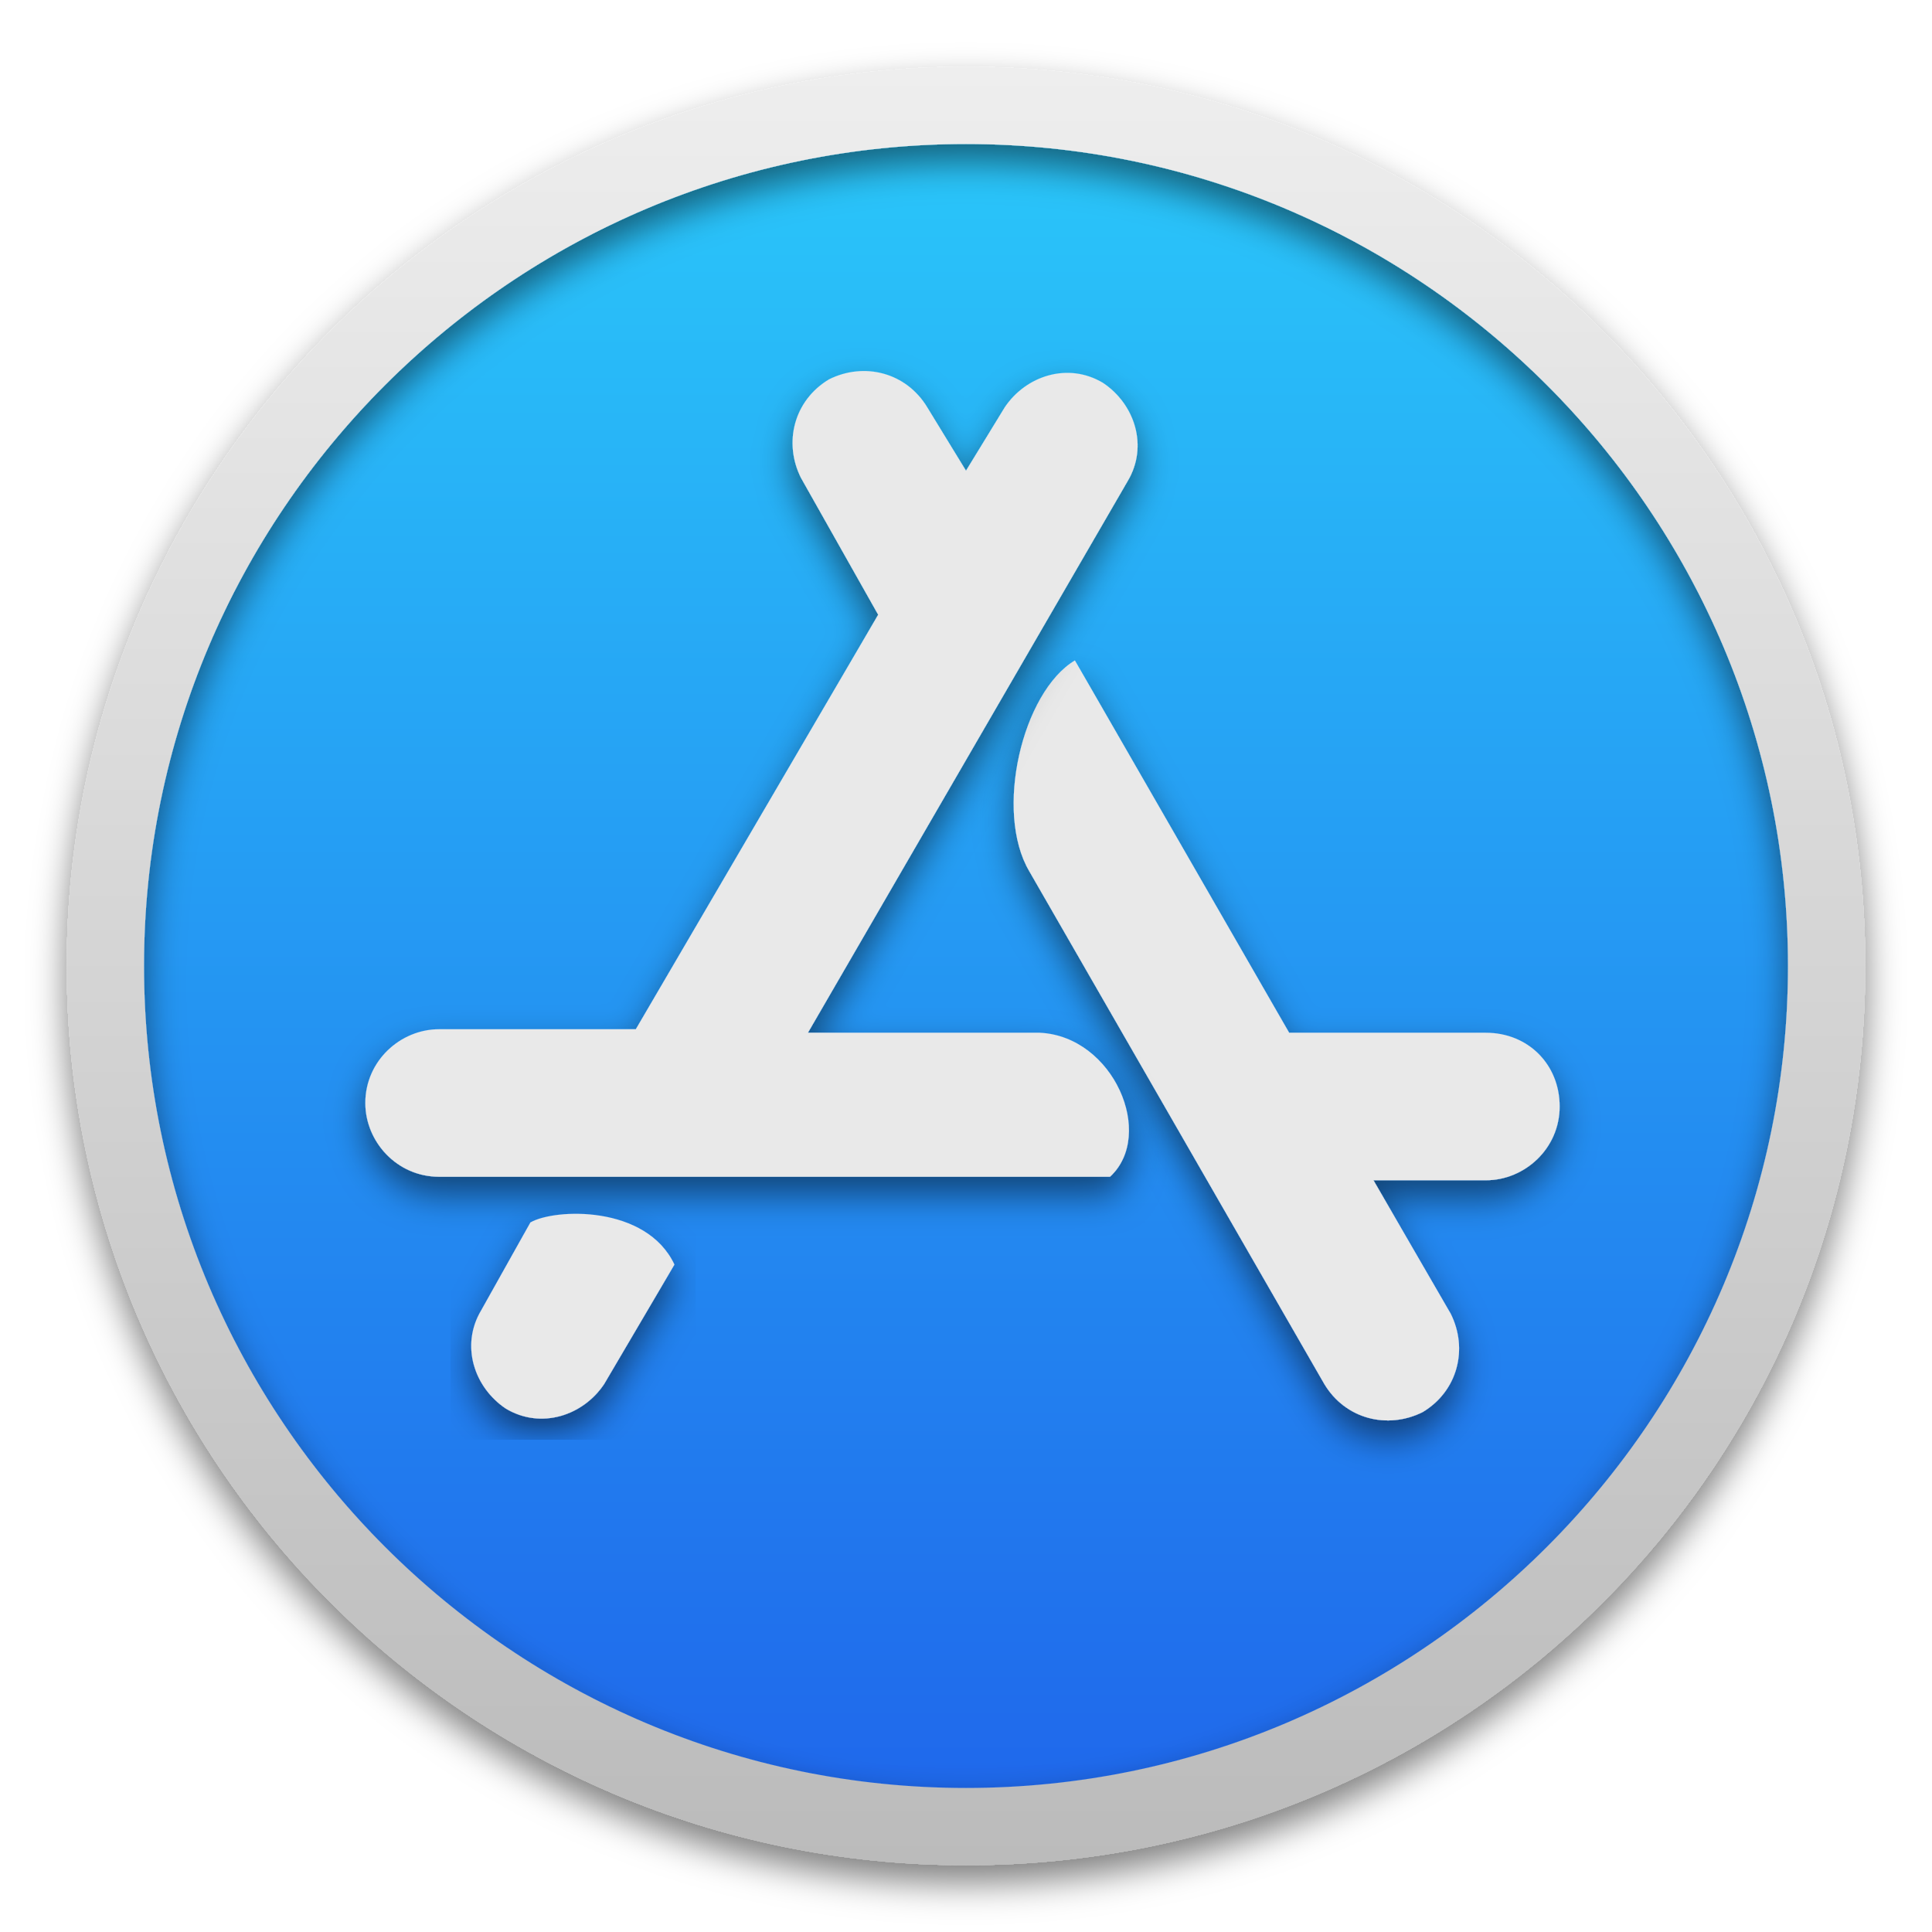
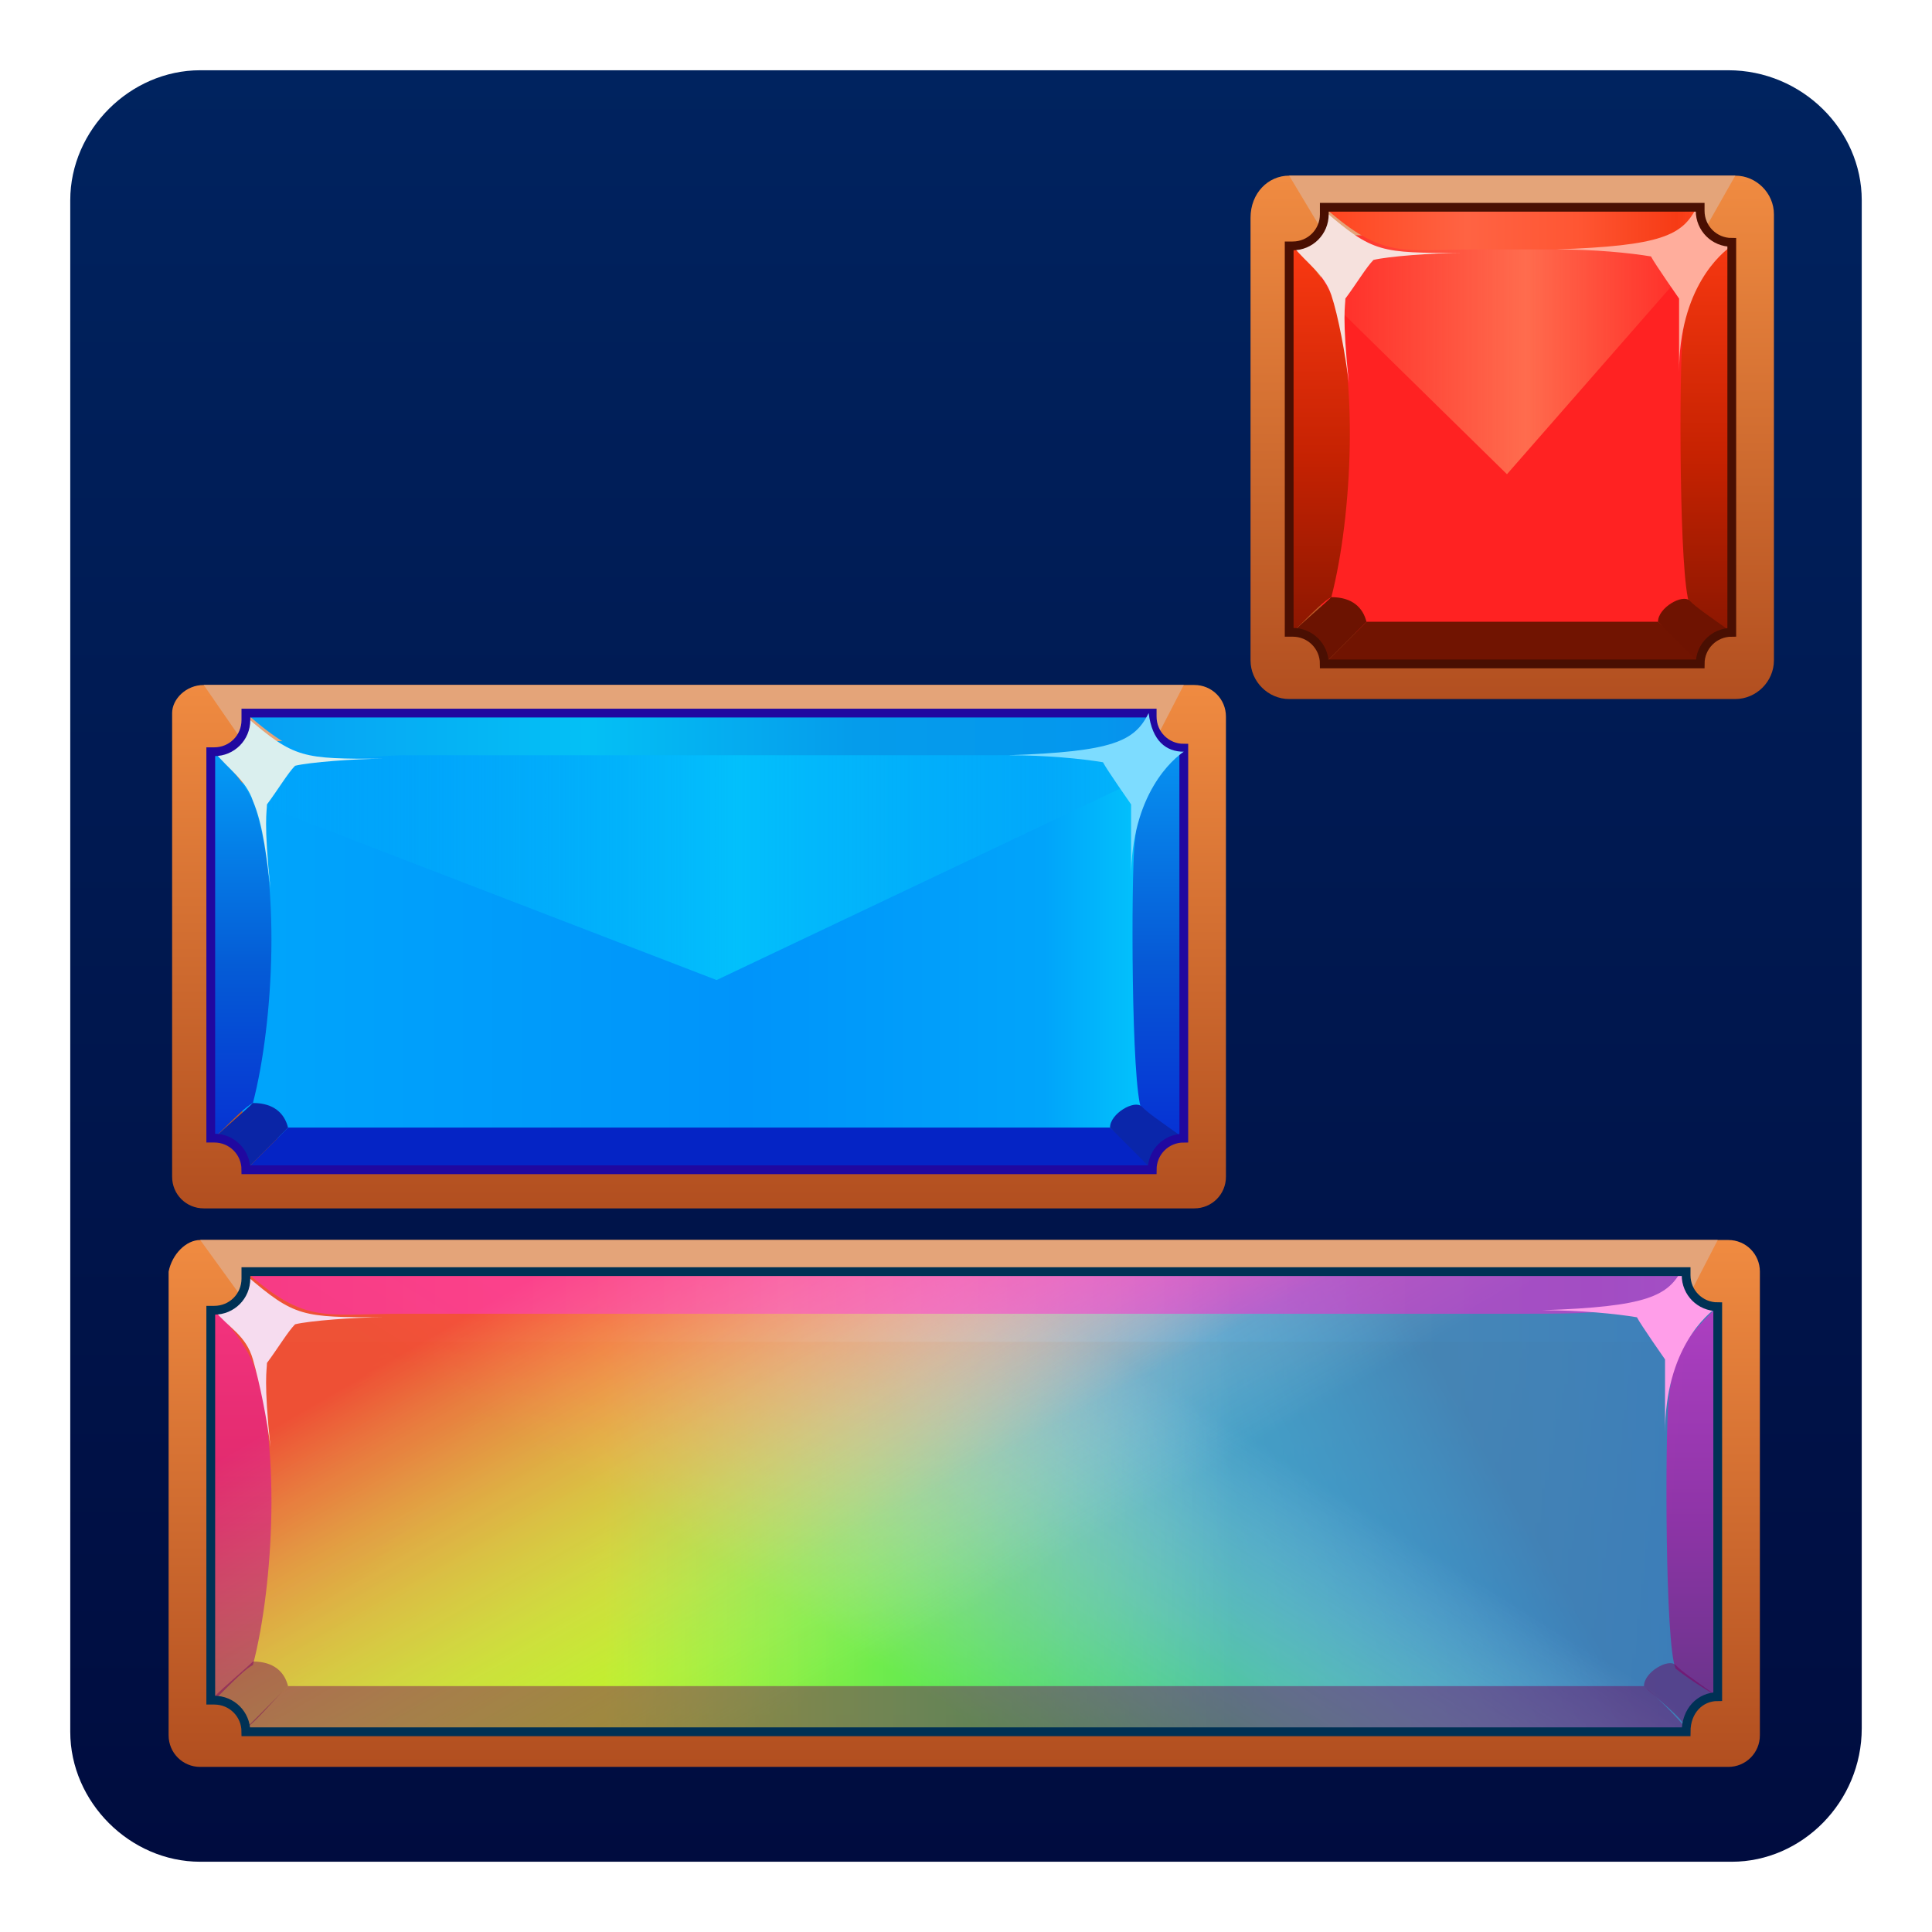
<svg xmlns="http://www.w3.org/2000/svg" viewBox="0 0 55 55">
  <style type="text/css">
- 		.st0{fill:url(#SVGID_1_);}
- 		.st1{fill:url(#SVGID_2_);filter:url(#defapp-filter-1);}
- 		.st2{fill:#E9E9E9;filter:url(#defapp-filter-1);}
- 	</style>
-   <linearGradient id="SVGID_1_" gradientUnits="userSpaceOnUse" x1="27.5" y1="2.999" x2="27.5" y2="52.001">
-     <stop offset="0" style="stop-color:#2AC8FA" />
-     <stop offset="1" style="stop-color:#1F66EB" />
+ 	.st0{fill:url(#SVGID_1_);}
+ 	.st1{fill:url(#SVGID_2_);}
+ 	.st2{fill:#E4A479;}
+ 	.st3{fill:url(#p2_1_);}
+ 	.st4{fill:url(#p1_1_);}
+ 	.st5{fill:url(#p3_1_);}
+ 	.st6{fill:url(#p4_1_);}
+ 	.st7{fill:url(#p5_1_);}
+ 	.st8{fill:url(#p6_1_);}
+ 	.st9{opacity:0.52;fill:url(#SVGID_3_);enable-background:new    ;}
+ 	.st10{opacity:0.59;fill:url(#SVGID_4_);enable-background:new    ;}
+ 	.st11{opacity:0.5;fill:url(#SVGID_5_);enable-background:new    ;}
+ 	.st12{opacity:0.44;fill:#75025B;enable-background:new    ;}
+ 	.st13{opacity:0.43;fill:#700157;enable-background:new    ;}
+ 	.st14{opacity:0.46;fill:#710159;enable-background:new    ;}
+ 	.st15{fill:#F6DCEF;}
+ 	.st16{fill:#FF9EE9;}
+ 	.st17{fill:none;stroke:#003155;stroke-width:0.25;stroke-miterlimit:10;}
+ 	.st18{fill:url(#SVGID_6_);}
+ 	.st19{fill:url(#SVGID_7_);}
+ 	.st20{fill:url(#SVGID_8_);}
+ 	.st21{fill:url(#SVGID_9_);}
+ 	.st22{fill:url(#SVGID_10_);}
+ 	.st23{fill:url(#SVGID_11_);}
+ 	.st24{fill:#0524C5;}
+ 	.st25{fill:#0A25A6;}
+ 	.st26{fill:#0A26AA;}
+ 	.st27{fill:#DAEFEE;}
+ 	.st28{fill:none;stroke:#2008A0;stroke-width:0.25;stroke-miterlimit:10;}
+ 	.st29{fill:#7DDCFF;}
+ 	.st30{fill:url(#SVGID_12_);}
+ 	.st31{fill:#FF2222;}
+ 	.st32{fill:url(#SVGID_13_);}
+ 	.st33{fill:url(#SVGID_14_);}
+ 	.st34{fill:url(#SVGID_15_);}
+ 	.st35{fill:url(#SVGID_16_);}
+ 	.st36{fill:#711401;}
+ 	.st37{fill:#6C1301;}
+ 	.st38{fill:#6F1301;}
+ 	.st39{fill:#F6E1DD;}
+ 	.st40{fill:#FFAD9C;}
+ 	.st41{fill:none;stroke:#4A0F02;stroke-width:0.25;stroke-miterlimit:10;}
+ </style>
+   <linearGradient id="SVGID_1_" gradientUnits="userSpaceOnUse" x1="27.5" y1="53.02" x2="27.5" y2="1.98">
+     <stop offset="0" style="stop-color:#000C3F" />
+     <stop offset="1" style="stop-color:#00235F" />
  </linearGradient>
-   <linearGradient id="SVGID_2_" gradientUnits="userSpaceOnUse" x1="27.5" y1="1.934" x2="27.5" y2="53.066">
-     <stop offset="0" style="stop-color:#eee" />
-     <stop offset="1" style="stop-color:#bbb" />
-   </linearGradient>
-   <filter filterUnits="objectBoundingBox" id="defapp-filter-1">
-     <feOffset dx="0" dy=".5" in="SourceAlpha" result="defappShadowOffsetOuter1" />
-     <feGaussianBlur stdDeviation=".5" in="defappShadowOffsetOuter1" result="defappShadowBlurOuter1" />
-     <feColorMatrix values="0 0 0 0 0   0 0 0 0 0   0 0 0 0 0  0 0 0 0.5 0" type="matrix" in="defappShadowBlurOuter1" result="defappShadowMatrixOuter1" />
-     <feMerge>
-       <feMergeNode in="defappShadowMatrixOuter1" />
-       <feMergeNode in="SourceGraphic" />
-     </feMerge>
-   </filter>
-   <circle class="st0" cx="27.5" cy="27.5" r="24.5" />
-   <path class="st1" d="M27.5,1.9C13.4,1.9,1.9,13.4,1.9,27.5s11.4,25.6,25.6,25.6s25.6-11.4,25.6-25.6S41.6,1.9,27.5,1.9z M27.5,50.9 c-12.9,0-23.4-10.5-23.4-23.4S14.6,4.1,27.5,4.1s23.4,10.5,23.4,23.4S40.4,50.9,27.5,50.9z" />
-   <path class="st2" d="M42.3,29.4h-5.6l-6.1-10.6c-1.5,0.9-2.3,4.3-1.3,6l8.4,14.6c0.6,1,1.8,1.3,2.8,0.8c1-0.6,1.3-1.8,0.8-2.8 l-2.2-3.8h3.2c1.1,0,2.1-0.9,2.1-2.1C44.4,30.3,43.5,29.4,42.3,29.4z" />
-   <path class="st2" d="M29.6,29.4H23l9.1-15.7c0.6-1,0.2-2.2-0.7-2.8c-1-0.6-2.2-0.2-2.8,0.7l-1.1,1.8l-1.1-1.8 c-0.6-1-1.8-1.3-2.8-0.8c-1,0.6-1.3,1.8-0.8,2.8l2.2,3.9l-6.9,11.8h-5.6c-1.1,0-2.1,0.9-2.1,2.1c0,1.1,0.9,2.1,2.1,2.1h19.1 C32.9,32.3,31.7,29.5,29.6,29.4z" />
-   <path class="st2" d="M15.1,34.8l-1.4,2.5c-0.6,1-0.2,2.2,0.7,2.8c1,0.6,2.2,0.2,2.8-0.7l2-3.4C18.4,34.3,15.8,34.4,15.1,34.8z" />
+   <path class="st0" d="M49.3,53H5.7C3.7,53,2,51.3,2,49.3V5.7C2,3.7,3.7,2,5.7,2h43.5C51.3,2,53,3.7,53,5.7v43.5  C53,51.3,51.3,53,49.3,53z" />
+   <g>
+     <linearGradient id="SVGID_2_" gradientUnits="userSpaceOnUse" x1="27.5" y1="3187.308" x2="27.5" y2="3202.2" gradientTransform="matrix(1 0 0 1 0 -3152)">
+       <stop offset="0" style="stop-color:#F08B41" />
+       <stop offset="1" style="stop-color:#B24F20" />
+     </linearGradient>
+     <path class="st1" d="M5.7,35.3h43.5c0.5,0,0.9,0.4,0.9,0.9v13.2c0,0.5-0.4,0.9-0.9,0.9H5.7c-0.5,0-0.9-0.4-0.9-0.9V36.2   C4.9,35.7,5.3,35.3,5.7,35.3z" />
+     <polygon class="st2" points="5.7,35.3 7.8,38.2 47.4,38.2 48.9,35.3  " />
+     <linearGradient id="p2_1_" gradientUnits="userSpaceOnUse" x1="-21.096" y1="-1076.223" x2="-6.022" y2="-1076.223" gradientTransform="matrix(1.2821 0 0 -1.2821 56.0373 -1337.141)">
+       <stop offset="0" style="stop-color:#FFFFFF;stop-opacity:0" />
+       <stop offset="1" style="stop-color:#0000FF;stop-opacity:0.7" />
+     </linearGradient>
+     <path id="p2" class="st3" d="M48.9,48.3V37.2c-0.5,0-0.9-0.4-0.9-0.9c0,0,0-0.1,0-0.1H7c0,0.1,0,0.1,0,0.2c0,0.5-0.4,0.9-0.9,0.9   c0,0-0.1,0-0.1,0v11.1c0,0,0.1,0,0.1,0c0.5,0,0.9,0.4,0.9,0.9h41C48,48.7,48.4,48.3,48.9,48.3z" />
+     <linearGradient id="p1_1_" gradientUnits="userSpaceOnUse" x1="-22.558" y1="-1076.407" x2="-13.066" y2="-1070.975" gradientTransform="matrix(1.2821 0 0 -1.2821 56.0373 -1337.141)">
+       <stop offset="0" style="stop-color:#FFFFFF;stop-opacity:0" />
+       <stop offset="1" style="stop-color:#FF0000;stop-opacity:0.7" />
+     </linearGradient>
+     <path id="p1" class="st4" d="M48.9,48.3V37.2c-0.5,0-0.9-0.4-0.9-0.9c0,0,0-0.1,0-0.1H7c0,0.1,0,0.1,0,0.2c0,0.5-0.4,0.9-0.9,0.9   c0,0-0.1,0-0.1,0v11.1c0,0,0.1,0,0.1,0c0.5,0,0.9,0.4,0.9,0.9h41C48,48.7,48.4,48.3,48.9,48.3z" />
+     <linearGradient id="p3_1_" gradientUnits="userSpaceOnUse" x1="-26.563" y1="-1068.253" x2="-22.526" y2="-1075.786" gradientTransform="matrix(1.2821 0 0 -1.2821 56.0373 -1337.141)">
+       <stop offset="0" style="stop-color:#FFFFFF;stop-opacity:0" />
+       <stop offset="1" style="stop-color:#00AEEF;stop-opacity:0.7" />
+     </linearGradient>
+     <path id="p3" class="st5" d="M48.9,48.3V37.2c-0.5,0-0.9-0.4-0.9-0.9c0,0,0-0.1,0-0.1H7c0,0.1,0,0.1,0,0.2c0,0.5-0.4,0.9-0.9,0.9   c0,0-0.1,0-0.1,0v11.1c0,0,0.1,0,0.1,0c0.5,0,0.9,0.4,0.9,0.9h41C48,48.7,48.4,48.3,48.9,48.3z" />
+     <linearGradient id="p4_1_" gradientUnits="userSpaceOnUse" x1="-19.816" y1="-1072.4" x2="-24.439" y2="-1079.746" gradientTransform="matrix(1.2821 0 0 -1.2821 56.0373 -1337.141)">
+       <stop offset="0" style="stop-color:#FFFFFF;stop-opacity:0" />
+       <stop offset="1" style="stop-color:#00FF00;stop-opacity:0.7" />
+     </linearGradient>
+     <path id="p4" class="st6" d="M48.9,48.3V37.2c-0.5,0-0.9-0.4-0.9-0.9c0,0,0-0.1,0-0.1H7c0,0.1,0,0.1,0,0.2c0,0.5-0.4,0.9-0.9,0.9   c0,0-0.1,0-0.1,0v11.1c0,0,0.1,0,0.1,0c0.5,0,0.9,0.4,0.9,0.9h41C48,48.7,48.4,48.3,48.9,48.3z" />
+     <linearGradient id="p5_1_" gradientUnits="userSpaceOnUse" x1="-16.326" y1="-1076.223" x2="-30.309" y2="-1076.223" gradientTransform="matrix(1.2821 0 0 -1.2821 56.0373 -1337.141)">
+       <stop offset="0" style="stop-color:#FFFFFF;stop-opacity:0" />
+       <stop offset="1" style="stop-color:#FFFF00;stop-opacity:0.7" />
+     </linearGradient>
+     <path id="p5" class="st7" d="M48.9,48.3V37.2c-0.5,0-0.9-0.4-0.9-0.9c0,0,0-0.1,0-0.1H7c0,0.1,0,0.1,0,0.2c0,0.5-0.4,0.9-0.9,0.9   c0,0-0.1,0-0.1,0v11.1c0,0,0.1,0,0.1,0c0.5,0,0.9,0.4,0.9,0.9h41C48,48.7,48.4,48.3,48.9,48.3z" />
+     <linearGradient id="p6_1_" gradientUnits="userSpaceOnUse" x1="-21.204" y1="-1078.11" x2="-26.827" y2="-1068.371" gradientTransform="matrix(1.2821 0 0 -1.2821 56.0373 -1337.141)">
+       <stop offset="0" style="stop-color:#FFFFFF;stop-opacity:0" />
+       <stop offset="1" style="stop-color:#FF0A49;stop-opacity:0.7" />
+     </linearGradient>
+     <path id="p6" class="st8" d="M48.9,48.3V37.2c-0.5,0-0.9-0.4-0.9-0.9c0,0,0-0.1,0-0.1H7c0,0.1,0,0.1,0,0.2c0,0.5-0.4,0.9-0.9,0.9   c0,0-0.1,0-0.1,0v11.1c0,0,0.1,0,0.1,0c0.5,0,0.9,0.4,0.9,0.9h41C48,48.7,48.4,48.3,48.9,48.3z" />
+     <linearGradient id="SVGID_3_" gradientUnits="userSpaceOnUse" x1="7.038" y1="3188.791" x2="48.045" y2="3188.791" gradientTransform="matrix(1 0 0 1 0 -3152)">
+       <stop offset="0" style="stop-color:#FF25CE" />
+       <stop offset="0.374" style="stop-color:#FF46D6" />
+       <stop offset="0.671" style="stop-color:#FF28D0" />
+       <stop offset="0.936" style="stop-color:#FE1BCC" />
+       <stop offset="1" style="stop-color:#FF22CE" />
+     </linearGradient>
+     <path class="st9" d="M7,36.2c0,0,39.5,0,41,0c-0.6,1.2-2.4,1.2-4.7,1.2c-1.2,0-30.2,0-31.9,0C9.2,37.4,8.7,37.7,7,36.2z" />
+     <linearGradient id="SVGID_4_" gradientUnits="userSpaceOnUse" x1="48.17" y1="3189.156" x2="48.17" y2="3200.297" gradientTransform="matrix(1 0 0 1 0 -3152)">
+       <stop offset="0" style="stop-color:#FC15C9" />
+       <stop offset="0.549" style="stop-color:#C7029B" />
+       <stop offset="1" style="stop-color:#8C016D" />
+     </linearGradient>
+     <path class="st10" d="M48.9,48.3c0,0,0-8.9,0-11.1c-1.2,1.1-1.3,1.7-1.4,2.7c-0.1,1-0.1,6.9,0.2,7.6C48.2,47.9,48.9,48.3,48.9,48.3   z" />
+     <linearGradient id="SVGID_5_" gradientUnits="userSpaceOnUse" x1="6.924" y1="3189.266" x2="6.924" y2="3200.324" gradientTransform="matrix(1 0 0 1 0 -3152)">
+       <stop offset="0" style="stop-color:#F815C7" />
+       <stop offset="0.549" style="stop-color:#CB009F" />
+       <stop offset="0.998" style="stop-color:#8D006E" />
+     </linearGradient>
+     <path class="st11" d="M6.1,37.3c0,0,0,10.3,0,11.1c0.6-0.6,0.9-0.9,1.1-1c0.6-2.3,0.8-6.4,0-8.6C6.8,37.9,6.1,37.3,6.1,37.3z" />
+     <path class="st12" d="M7,49.2c0,0,39.9,0,41,0c-0.6-0.7-1.2-1.2-1.2-1.2H8.2L7,49.2z" />
+     <path class="st13" d="M6.1,48.3c0.3-0.3,0.9-0.8,1.1-1c0.6,0,0.9,0.3,1,0.7C7.6,48.6,7.3,49,7,49.2C7,48.6,6.5,48.3,6.1,48.3z" />
+     <path class="st14" d="M48,49.2c0-0.6,0.5-0.9,0.9-0.9c-0.7-0.5-1-0.7-1.2-0.9c-0.2-0.2-0.9,0.2-0.9,0.6   C47.1,48.3,47.9,48.9,48,49.2z" />
+     <path class="st15" d="M6.1,37.3C6.5,37.8,7,38,7.2,38.7s0.4,1.7,0.5,2.5c-0.2-1.9-0.1-2.2-0.1-2.4c0.3-0.4,0.6-0.9,0.8-1.1   c0.4-0.1,1.7-0.2,2.5-0.2c-2.3,0-2.5,0-3.9-1.2C7,36.9,6.6,37.3,6.1,37.3z" />
+     <path class="st16" d="M48.9,37.2c-0.3,0.2-1.5,1.2-1.5,3.6c0-1.6,0-2.1,0-2.1s-0.7-1-0.8-1.2c-0.6-0.1-1.6-0.2-2.7-0.2   c3-0.1,3.6-0.4,4-1.2C48,37,48.4,37.3,48.9,37.2z" />
+     <path class="st17" d="M48.9,48.3V37.2c-0.5,0-0.9-0.4-0.9-0.9c0,0,0-0.1,0-0.1H7c0,0.1,0,0.1,0,0.2c0,0.5-0.4,0.9-0.9,0.9   c0,0-0.1,0-0.1,0v11.1c0,0,0.1,0,0.1,0c0.5,0,0.9,0.4,0.9,0.9h41C48,48.7,48.4,48.3,48.9,48.3z" />
+   </g>
+   <g>
+     <linearGradient id="SVGID_6_" gradientUnits="userSpaceOnUse" x1="19.895" y1="-751.572" x2="19.895" y2="-766.442" gradientTransform="matrix(1 0 0 -1 0 -732.1102)">
+       <stop offset="0" style="stop-color:#F08B41" />
+       <stop offset="1" style="stop-color:#B24F20" />
+     </linearGradient>
+     <path class="st18" d="M5.8,19.5H34c0.5,0,0.9,0.4,0.9,0.9v13.1c0,0.5-0.4,0.9-0.9,0.9H5.8c-0.5,0-0.9-0.4-0.9-0.9V20.3   C4.9,19.9,5.3,19.5,5.8,19.5z" />
+     <polygon class="st2" points="5.8,19.5 7.8,22.4 32.2,22.4 33.7,19.5  " />
+     <linearGradient id="SVGID_7_" gradientUnits="userSpaceOnUse" x1="6.87" y1="-758.897" x2="32.893" y2="-758.897" gradientTransform="matrix(1 0 0 -1 0 -732.1102)">
+       <stop offset="0" style="stop-color:#00A5FB" />
+       <stop offset="0.549" style="stop-color:#0094FA" />
+       <stop offset="0.878" style="stop-color:#01A4FA" />
+       <stop offset="1" style="stop-color:#02C7FC" />
+     </linearGradient>
+     <rect x="6.9" y="21.1" class="st19" width="26" height="11.3" />
+     <linearGradient id="SVGID_8_" gradientUnits="userSpaceOnUse" x1="6.87" y1="-756.611" x2="32.672" y2="-756.611" gradientTransform="matrix(1 0 0 -1 0 -732.1102)">
+       <stop offset="0" style="stop-color:#00A5FB;stop-opacity:0.1" />
+       <stop offset="0.549" style="stop-color:#03CBFC;stop-opacity:0.8" />
+       <stop offset="1" style="stop-color:#01A4FA;stop-opacity:0.4" />
+     </linearGradient>
+     <polygon class="st20" points="6.9,22.7 20.4,27.9 32.2,22.3 32.7,21.1 7.4,21.1  " />
+     <linearGradient id="SVGID_9_" gradientUnits="userSpaceOnUse" x1="7.035" y1="-753.053" x2="32.837" y2="-753.053" gradientTransform="matrix(1 0 0 -1 0 -732.1102)">
+       <stop offset="0" style="stop-color:#079FF3" />
+       <stop offset="0.374" style="stop-color:#04C0F5" />
+       <stop offset="0.671" style="stop-color:#059CEB" />
+       <stop offset="0.936" style="stop-color:#0497EE" />
+       <stop offset="1" style="stop-color:#0990EC" />
+     </linearGradient>
+     <path class="st21" d="M7,20.3c0,0,24.3,0,25.8,0c-0.6,1.2-2.4,1.2-4.7,1.2c-1.2,0-15,0-16.7,0C9.2,21.6,8.7,21.8,7,20.3z" />
+     <linearGradient id="SVGID_10_" gradientUnits="userSpaceOnUse" x1="32.963" y1="-753.417" x2="32.963" y2="-764.542" gradientTransform="matrix(1 0 0 -1 0 -732.1102)">
+       <stop offset="0" style="stop-color:#0693F1" />
+       <stop offset="0.549" style="stop-color:#0659D6" />
+       <stop offset="1" style="stop-color:#0631D4" />
+     </linearGradient>
+     <path class="st22" d="M33.7,32.4c0,0,0-8.9,0-11.1c-1.2,1.1-1.3,1.7-1.4,2.7c-0.1,1-0.1,6.9,0.2,7.6C33,32,33.7,32.4,33.7,32.4z" />
+     <linearGradient id="SVGID_11_" gradientUnits="userSpaceOnUse" x1="6.921" y1="-753.527" x2="6.921" y2="-764.57" gradientTransform="matrix(1 0 0 -1 0 -732.1102)">
+       <stop offset="0" style="stop-color:#049CF6" />
+       <stop offset="0.549" style="stop-color:#055CD6" />
+       <stop offset="1" style="stop-color:#0632D2" />
+     </linearGradient>
+     <path class="st23" d="M6.1,21.4c0,0,0,10.3,0,11c0.6-0.6,0.9-0.9,1.1-1c0.6-2.3,0.8-6.4,0-8.6C6.8,22,6.1,21.4,6.1,21.4z" />
+     <path class="st24" d="M7,33.3c0,0,24.7,0,25.8,0c-0.6-0.7-1.2-1.2-1.2-1.2H8.2L7,33.3z" />
+     <path class="st25" d="M6.1,32.4c0.3-0.3,0.9-0.8,1.1-1c0.6,0,0.9,0.3,1,0.7c-0.6,0.6-0.9,0.9-1.2,1.2C7,32.7,6.5,32.4,6.1,32.4z" />
+     <path class="st26" d="M32.8,33.3c0-0.6,0.5-0.9,0.9-0.9c-0.7-0.5-1-0.7-1.2-0.9c-0.2-0.2-0.9,0.2-0.9,0.6   C31.9,32.4,32.6,33.1,32.8,33.3z" />
+     <path class="st27" d="M6.1,21.4c0.4,0.5,0.9,0.8,1.1,1.4c0.3,0.7,0.4,1.7,0.5,2.5c-0.2-1.9-0.1-2.2-0.1-2.4   c0.3-0.4,0.6-0.9,0.8-1.1c0.4-0.1,1.7-0.2,2.5-0.2c-2.3,0-2.5,0-3.9-1.2C7,21,6.6,21.4,6.1,21.4z" />
+     <path class="st28" d="M33.7,32.4V21.3c-0.5,0-0.9-0.4-0.9-0.9c0,0,0-0.1,0-0.1H7c0,0.1,0,0.1,0,0.2c0,0.5-0.4,0.9-0.9,0.9   c0,0-0.1,0-0.1,0v11c0,0,0.1,0,0.1,0c0.5,0,0.9,0.4,0.9,0.9h25.8C32.8,32.8,33.2,32.4,33.7,32.4z" />
+     <path class="st29" d="M33.7,21.4c-0.3,0.2-1.5,1.2-1.5,3.6c0-1.6,0-2.1,0-2.1s-0.7-1-0.8-1.2c-0.6-0.1-1.6-0.2-2.7-0.2   c3-0.1,3.6-0.4,4-1.2C32.8,21.1,33.2,21.4,33.7,21.4z" />
+   </g>
+   <g>
+     <linearGradient id="SVGID_12_" gradientUnits="userSpaceOnUse" x1="43.037" y1="-1525.159" x2="43.037" y2="-1540.029" gradientTransform="matrix(1 0 0 -1 0 -1520.11)">
+       <stop offset="0" style="stop-color:#F08B41" />
+       <stop offset="1" style="stop-color:#B24F20" />
+     </linearGradient>
+     <path class="st30" d="M36.7,5h12.7c0.6,0,1.1,0.5,1.1,1.1v12.7c0,0.6-0.5,1.1-1.1,1.1H36.7c-0.6,0-1.1-0.5-1.1-1.1V6.2   C35.6,5.5,36.1,5,36.7,5z" />
+     <polygon class="st2" points="36.7,5 38.5,8 47.7,8 49.4,5  " />
+     <rect x="37.6" y="6.7" class="st31" width="10.9" height="11.3" />
+     <linearGradient id="SVGID_13_" gradientUnits="userSpaceOnUse" x1="37.584" y1="-1530.198" x2="48.241" y2="-1530.198" gradientTransform="matrix(1 0 0 -1 0 -1520.11)">
+       <stop offset="1.430758e-03" style="stop-color:#FF6B4D;stop-opacity:0.1" />
+       <stop offset="0.549" style="stop-color:#FF6C4E" />
+       <stop offset="1" style="stop-color:#FF6848;stop-opacity:0.1" />
+     </linearGradient>
+     <polygon class="st32" points="37.6,8.3 42.9,13.5 47.8,7.9 48.2,6.7 38.1,6.7  " />
+     <linearGradient id="SVGID_14_" gradientUnits="userSpaceOnUse" x1="37.749" y1="-1526.64" x2="48.406" y2="-1526.64" gradientTransform="matrix(1 0 0 -1 0 -1520.11)">
+       <stop offset="0" style="stop-color:#FF451F" />
+       <stop offset="0.374" style="stop-color:#FF6343" />
+       <stop offset="0.671" style="stop-color:#FF5633" />
+       <stop offset="0.936" style="stop-color:#F63B15" />
+       <stop offset="1" style="stop-color:#FF441E" />
+     </linearGradient>
+     <path class="st33" d="M37.7,5.9c0,0,9.2,0,10.7,0c-0.6,1.2-2.4,1.2-4.7,1.2c-1.2,0,0.2,0-1.6,0C39.9,7.1,39.4,7.4,37.7,5.9z" />
+     <linearGradient id="SVGID_15_" gradientUnits="userSpaceOnUse" x1="48.532" y1="-1527.004" x2="48.532" y2="-1538.129" gradientTransform="matrix(1 0 0 -1 0 -1520.11)">
+       <stop offset="0" style="stop-color:#F73811" />
+       <stop offset="0.549" style="stop-color:#C62201" />
+       <stop offset="1" style="stop-color:#8C1701" />
+     </linearGradient>
+     <path class="st34" d="M49.3,18c0,0,0-8.9,0-11.1c-1.2,1.1-1.3,1.7-1.4,2.7c-0.1,1-0.1,6.9,0.2,7.6C48.5,17.6,49.3,18,49.3,18z" />
+     <linearGradient id="SVGID_16_" gradientUnits="userSpaceOnUse" x1="37.635" y1="-1527.114" x2="37.635" y2="-1538.156" gradientTransform="matrix(1 0 0 -1 0 -1520.11)">
+       <stop offset="0" style="stop-color:#FA3912" />
+       <stop offset="0.549" style="stop-color:#C52202" />
+       <stop offset="0.998" style="stop-color:#8C1701" />
+     </linearGradient>
+     <path class="st35" d="M36.8,7c0,0,0,10.3,0,11c0.6-0.6,0.9-0.9,1.1-1c0.6-2.3,0.8-6.4,0-8.6C37.5,7.6,36.8,7,36.8,7z" />
+     <path class="st36" d="M37.7,18.9c0,0,9.6,0,10.7,0c-0.6-0.7-1.2-1.2-1.2-1.2h-8.3L37.7,18.9z" />
+     <path class="st37" d="M36.8,18c0.3-0.3,0.9-0.8,1.1-1c0.6,0,0.9,0.3,1,0.7c-0.6,0.6-0.9,0.9-1.2,1.2C37.7,18.3,37.2,18,36.8,18z" />
+     <path class="st38" d="M48.4,18.9c0-0.6,0.5-0.9,0.9-0.9c-0.7-0.5-1-0.7-1.2-0.9c-0.2-0.2-0.9,0.2-0.9,0.6   C47.5,18,48.2,18.7,48.4,18.9z" />
+     <path class="st39" d="M36.8,7c0.4,0.5,0.9,0.8,1.1,1.4s0.4,1.7,0.5,2.5c-0.2-1.9-0.1-2.2-0.1-2.4c0.3-0.4,0.6-0.9,0.8-1.1   c0.4-0.1,1.7-0.2,2.5-0.2c-2.3,0-2.5,0-3.9-1.2C37.7,6.6,37.3,7,36.8,7z" />
+     <path class="st40" d="M49.3,7c-0.3,0.2-1.5,1.2-1.5,3.6c0-1.6,0-2.1,0-2.1s-0.7-1-0.8-1.2c-0.6-0.1-1.6-0.2-2.7-0.2   c3-0.1,3.6-0.4,4-1.2C48.3,6.7,48.8,7,49.3,7z" />
+     <path class="st41" d="M49.3,18V6.9c-0.5,0-0.9-0.4-0.9-0.9c0,0,0-0.1,0-0.1H37.7c0,0.1,0,0.1,0,0.2c0,0.5-0.4,0.9-0.9,0.9   c0,0-0.1,0-0.1,0v11c0,0,0.1,0,0.1,0c0.5,0,0.9,0.4,0.9,0.9h10.7C48.4,18.4,48.8,18,49.3,18z" />
+   </g>
</svg>
